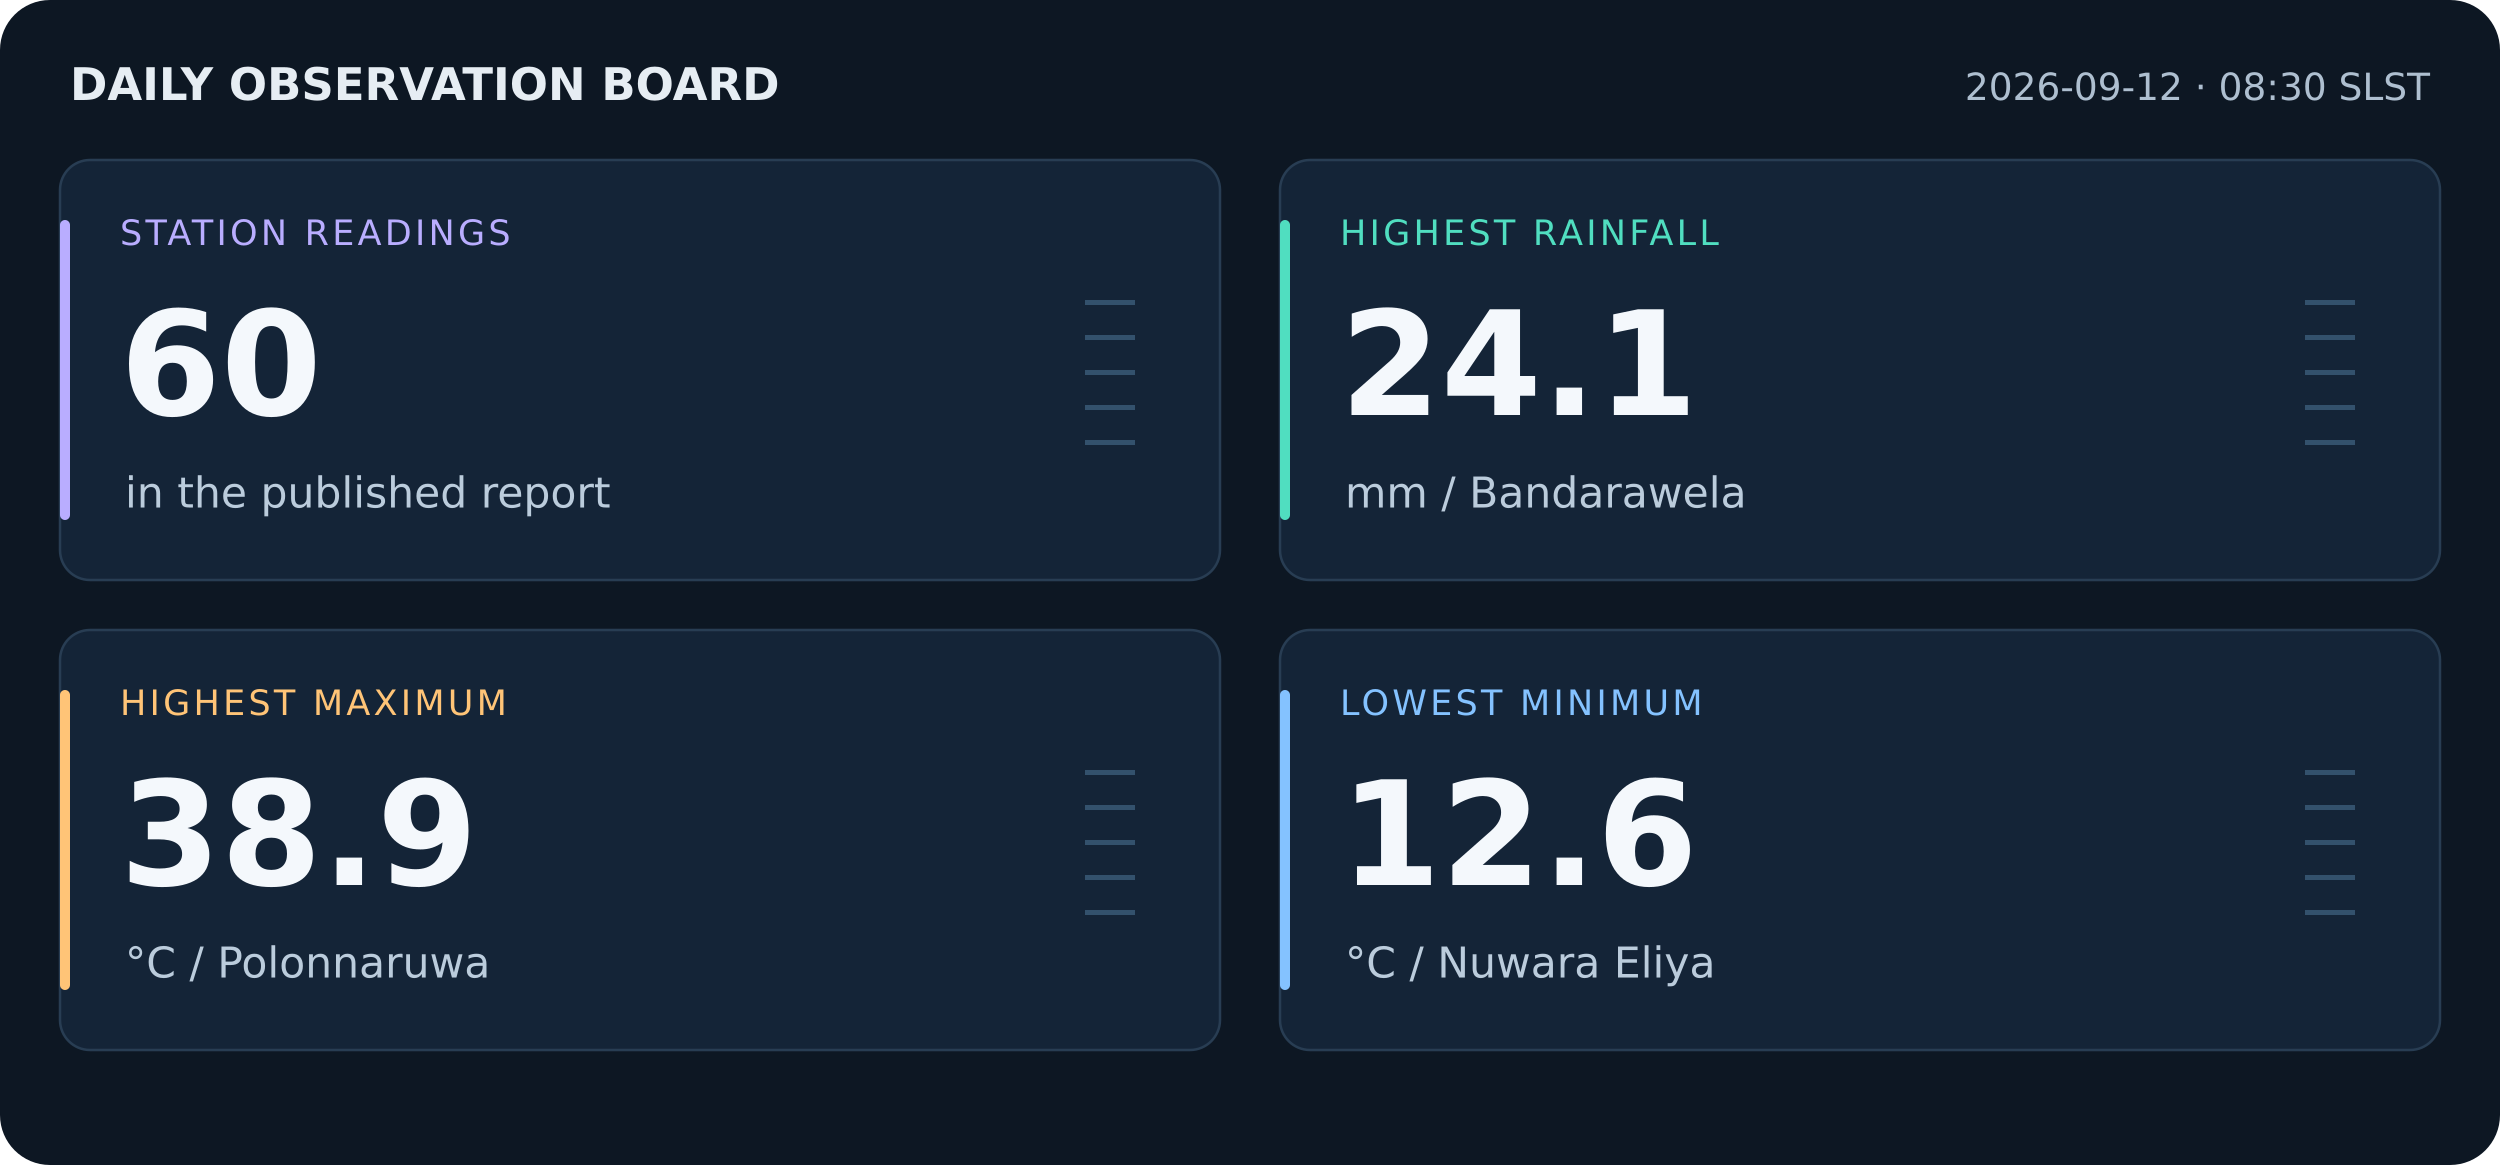
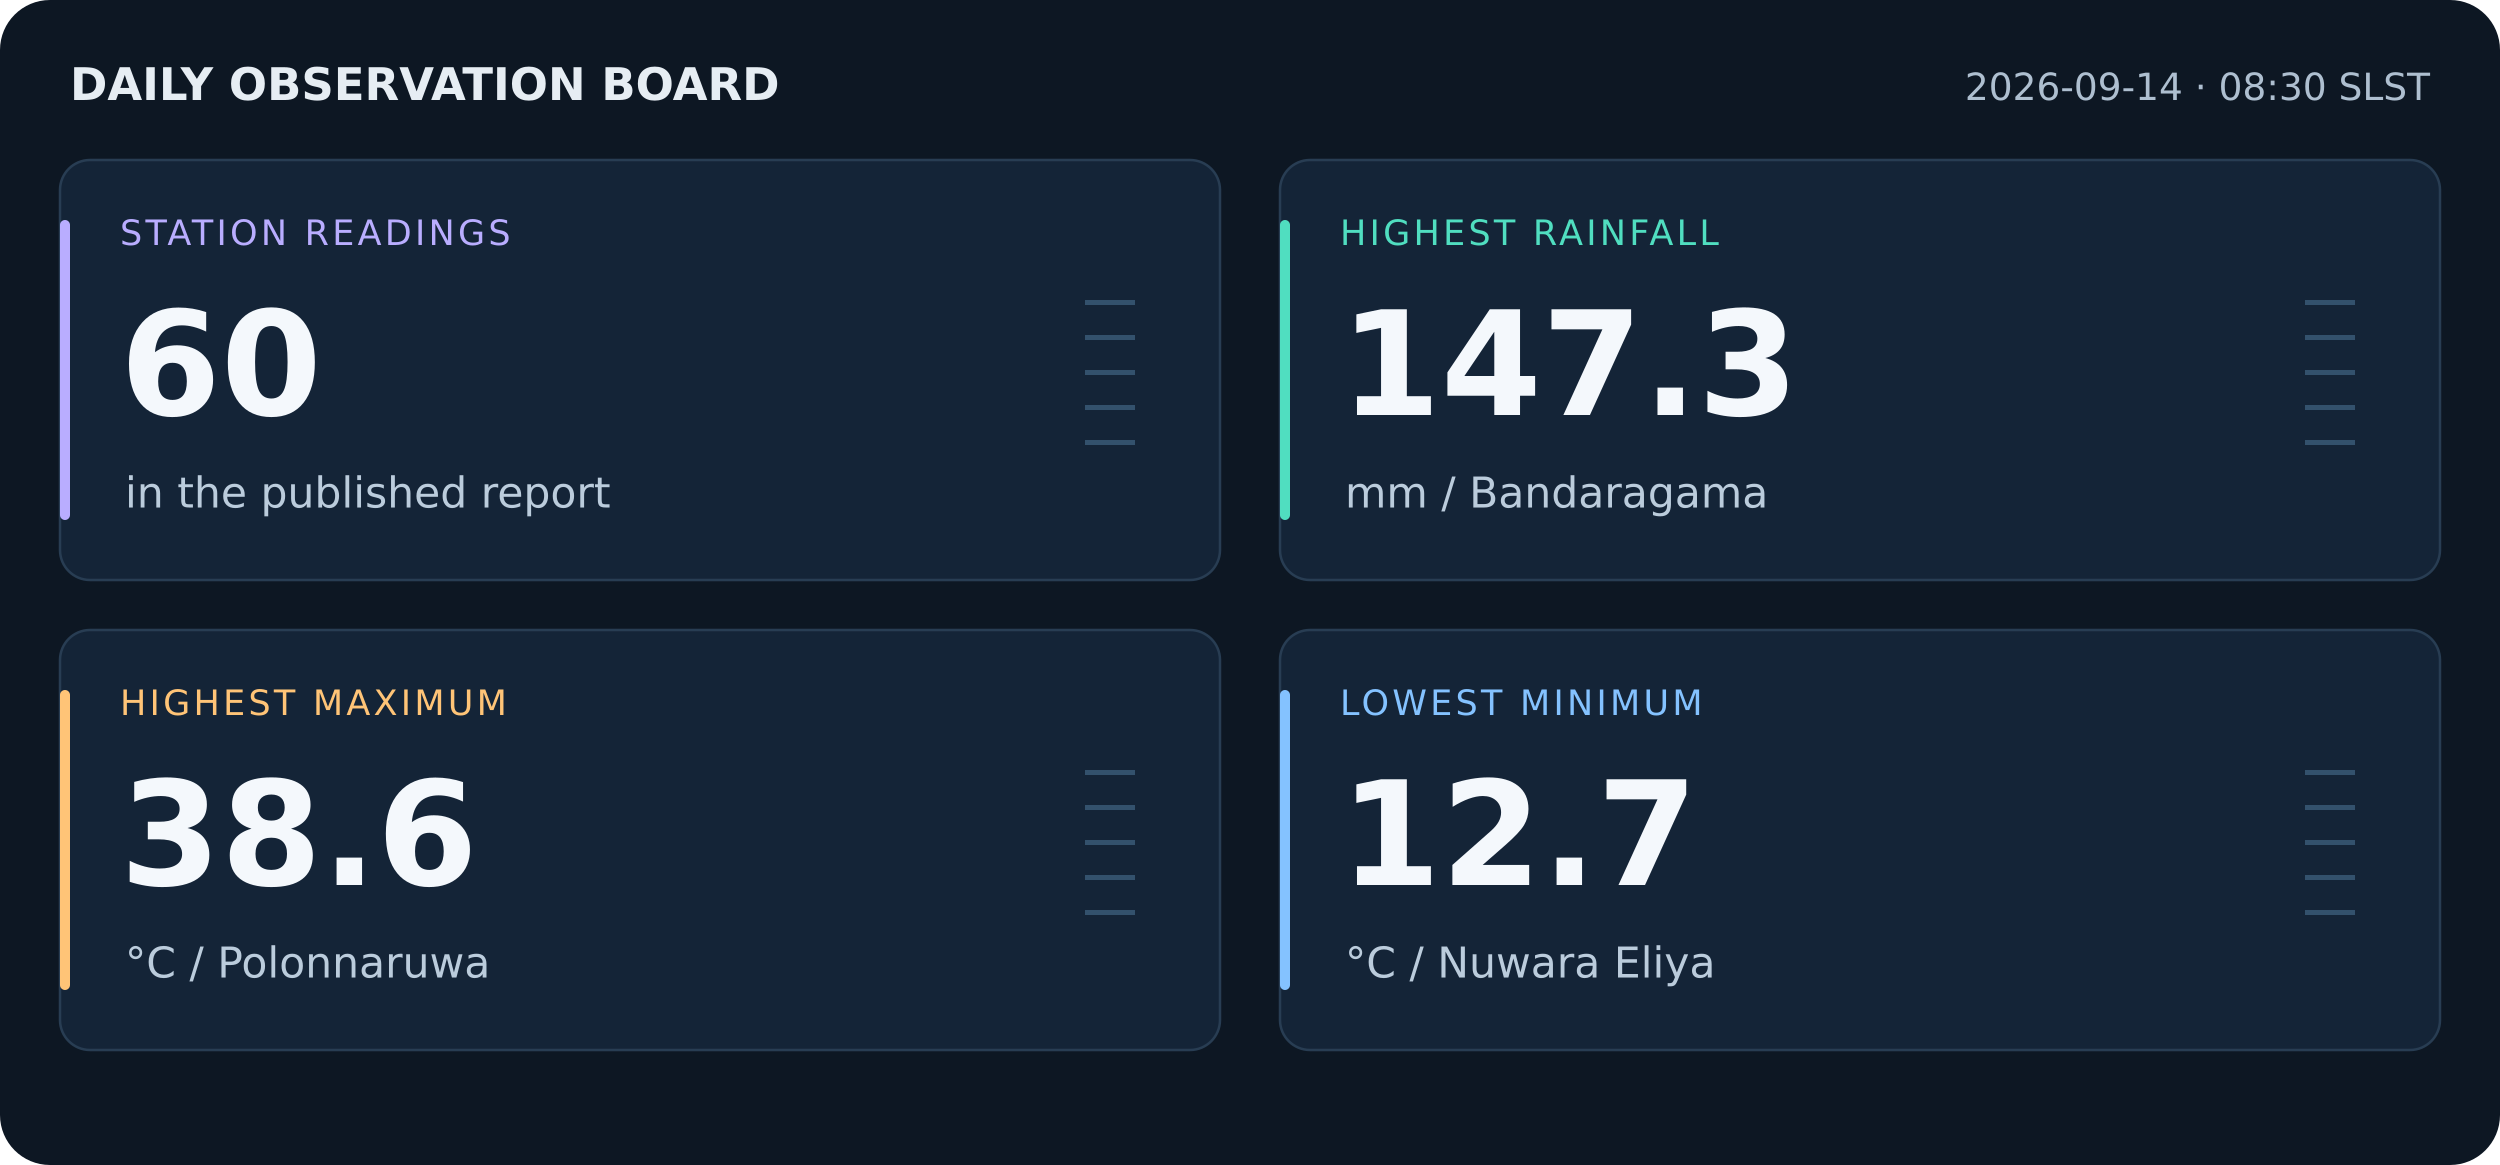
<svg xmlns="http://www.w3.org/2000/svg" width="1000" height="466" viewBox="0 0 1000 466" role="img" aria-labelledby="title desc">
  <rect width="1000" height="466" rx="20" fill="#0d1723" />
  <g font-family="Segoe UI,DejaVu Sans,sans-serif">
    <text x="28" y="40" font-size="18" font-weight="700" fill="#e6edf3">DAILY OBSERVATION BOARD</text>
-     <text x="972" y="40" text-anchor="end" font-size="15" fill="#aebfd0">2026-09-12 · 08:30 SLST</text>
+     <text x="972" y="40" text-anchor="end" font-size="15" fill="#aebfd0">2026-09-14 · 08:30 SLST</text>
    <rect x="24" y="64" width="464" height="168" rx="12" fill="#142437" stroke="#283d53" />
    <rect x="24" y="88" width="4" height="120" rx="2" fill="#b9adff" />
    <text x="48" y="98" font-size="14" letter-spacing="1.3" fill="#b9adff">STATION READINGS</text>
    <text x="48" y="166" font-size="58" font-weight="700" fill="#f4f8fc">60</text>
    <text x="50" y="203" font-size="17" fill="#bbccdc">in the published report</text>
    <line x1="434" x2="454" y1="121" y2="121" stroke="#33516c" stroke-width="2" />
    <line x1="434" x2="454" y1="135" y2="135" stroke="#33516c" stroke-width="2" />
    <line x1="434" x2="454" y1="149" y2="149" stroke="#33516c" stroke-width="2" />
    <line x1="434" x2="454" y1="163" y2="163" stroke="#33516c" stroke-width="2" />
    <line x1="434" x2="454" y1="177" y2="177" stroke="#33516c" stroke-width="2" />
    <rect x="512" y="64" width="464" height="168" rx="12" fill="#142437" stroke="#283d53" />
    <rect x="512" y="88" width="4" height="120" rx="2" fill="#50dec0" />
    <text x="536" y="98" font-size="14" letter-spacing="1.3" fill="#50dec0">HIGHEST RAINFALL</text>
-     <text x="536" y="166" font-size="58" font-weight="700" fill="#f4f8fc">24.1</text>
-     <text x="538" y="203" font-size="17" fill="#bbccdc">mm / Bandarawela</text>
+     <text x="536" y="166" font-size="58" font-weight="700" fill="#f4f8fc">147.3</text>
+     <text x="538" y="203" font-size="17" fill="#bbccdc">mm / Bandaragama</text>
    <line x1="922" x2="942" y1="121" y2="121" stroke="#33516c" stroke-width="2" />
    <line x1="922" x2="942" y1="135" y2="135" stroke="#33516c" stroke-width="2" />
    <line x1="922" x2="942" y1="149" y2="149" stroke="#33516c" stroke-width="2" />
    <line x1="922" x2="942" y1="163" y2="163" stroke="#33516c" stroke-width="2" />
    <line x1="922" x2="942" y1="177" y2="177" stroke="#33516c" stroke-width="2" />
    <rect x="24" y="252" width="464" height="168" rx="12" fill="#142437" stroke="#283d53" />
    <rect x="24" y="276" width="4" height="120" rx="2" fill="#ffc477" />
    <text x="48" y="286" font-size="14" letter-spacing="1.3" fill="#ffc477">HIGHEST MAXIMUM</text>
-     <text x="48" y="354" font-size="58" font-weight="700" fill="#f4f8fc">38.9</text>
+     <text x="48" y="354" font-size="58" font-weight="700" fill="#f4f8fc">38.6</text>
    <text x="50" y="391" font-size="17" fill="#bbccdc">°C / Polonnaruwa</text>
    <line x1="434" x2="454" y1="309" y2="309" stroke="#33516c" stroke-width="2" />
    <line x1="434" x2="454" y1="323" y2="323" stroke="#33516c" stroke-width="2" />
    <line x1="434" x2="454" y1="337" y2="337" stroke="#33516c" stroke-width="2" />
    <line x1="434" x2="454" y1="351" y2="351" stroke="#33516c" stroke-width="2" />
    <line x1="434" x2="454" y1="365" y2="365" stroke="#33516c" stroke-width="2" />
    <rect x="512" y="252" width="464" height="168" rx="12" fill="#142437" stroke="#283d53" />
    <rect x="512" y="276" width="4" height="120" rx="2" fill="#84c2ff" />
    <text x="536" y="286" font-size="14" letter-spacing="1.3" fill="#84c2ff">LOWEST MINIMUM</text>
-     <text x="536" y="354" font-size="58" font-weight="700" fill="#f4f8fc">12.6</text>
+     <text x="536" y="354" font-size="58" font-weight="700" fill="#f4f8fc">12.7</text>
    <text x="538" y="391" font-size="17" fill="#bbccdc">°C / Nuwara Eliya</text>
    <line x1="922" x2="942" y1="309" y2="309" stroke="#33516c" stroke-width="2" />
    <line x1="922" x2="942" y1="323" y2="323" stroke="#33516c" stroke-width="2" />
    <line x1="922" x2="942" y1="337" y2="337" stroke="#33516c" stroke-width="2" />
    <line x1="922" x2="942" y1="351" y2="351" stroke="#33516c" stroke-width="2" />
    <line x1="922" x2="942" y1="365" y2="365" stroke="#33516c" stroke-width="2" />
  </g>
</svg>
